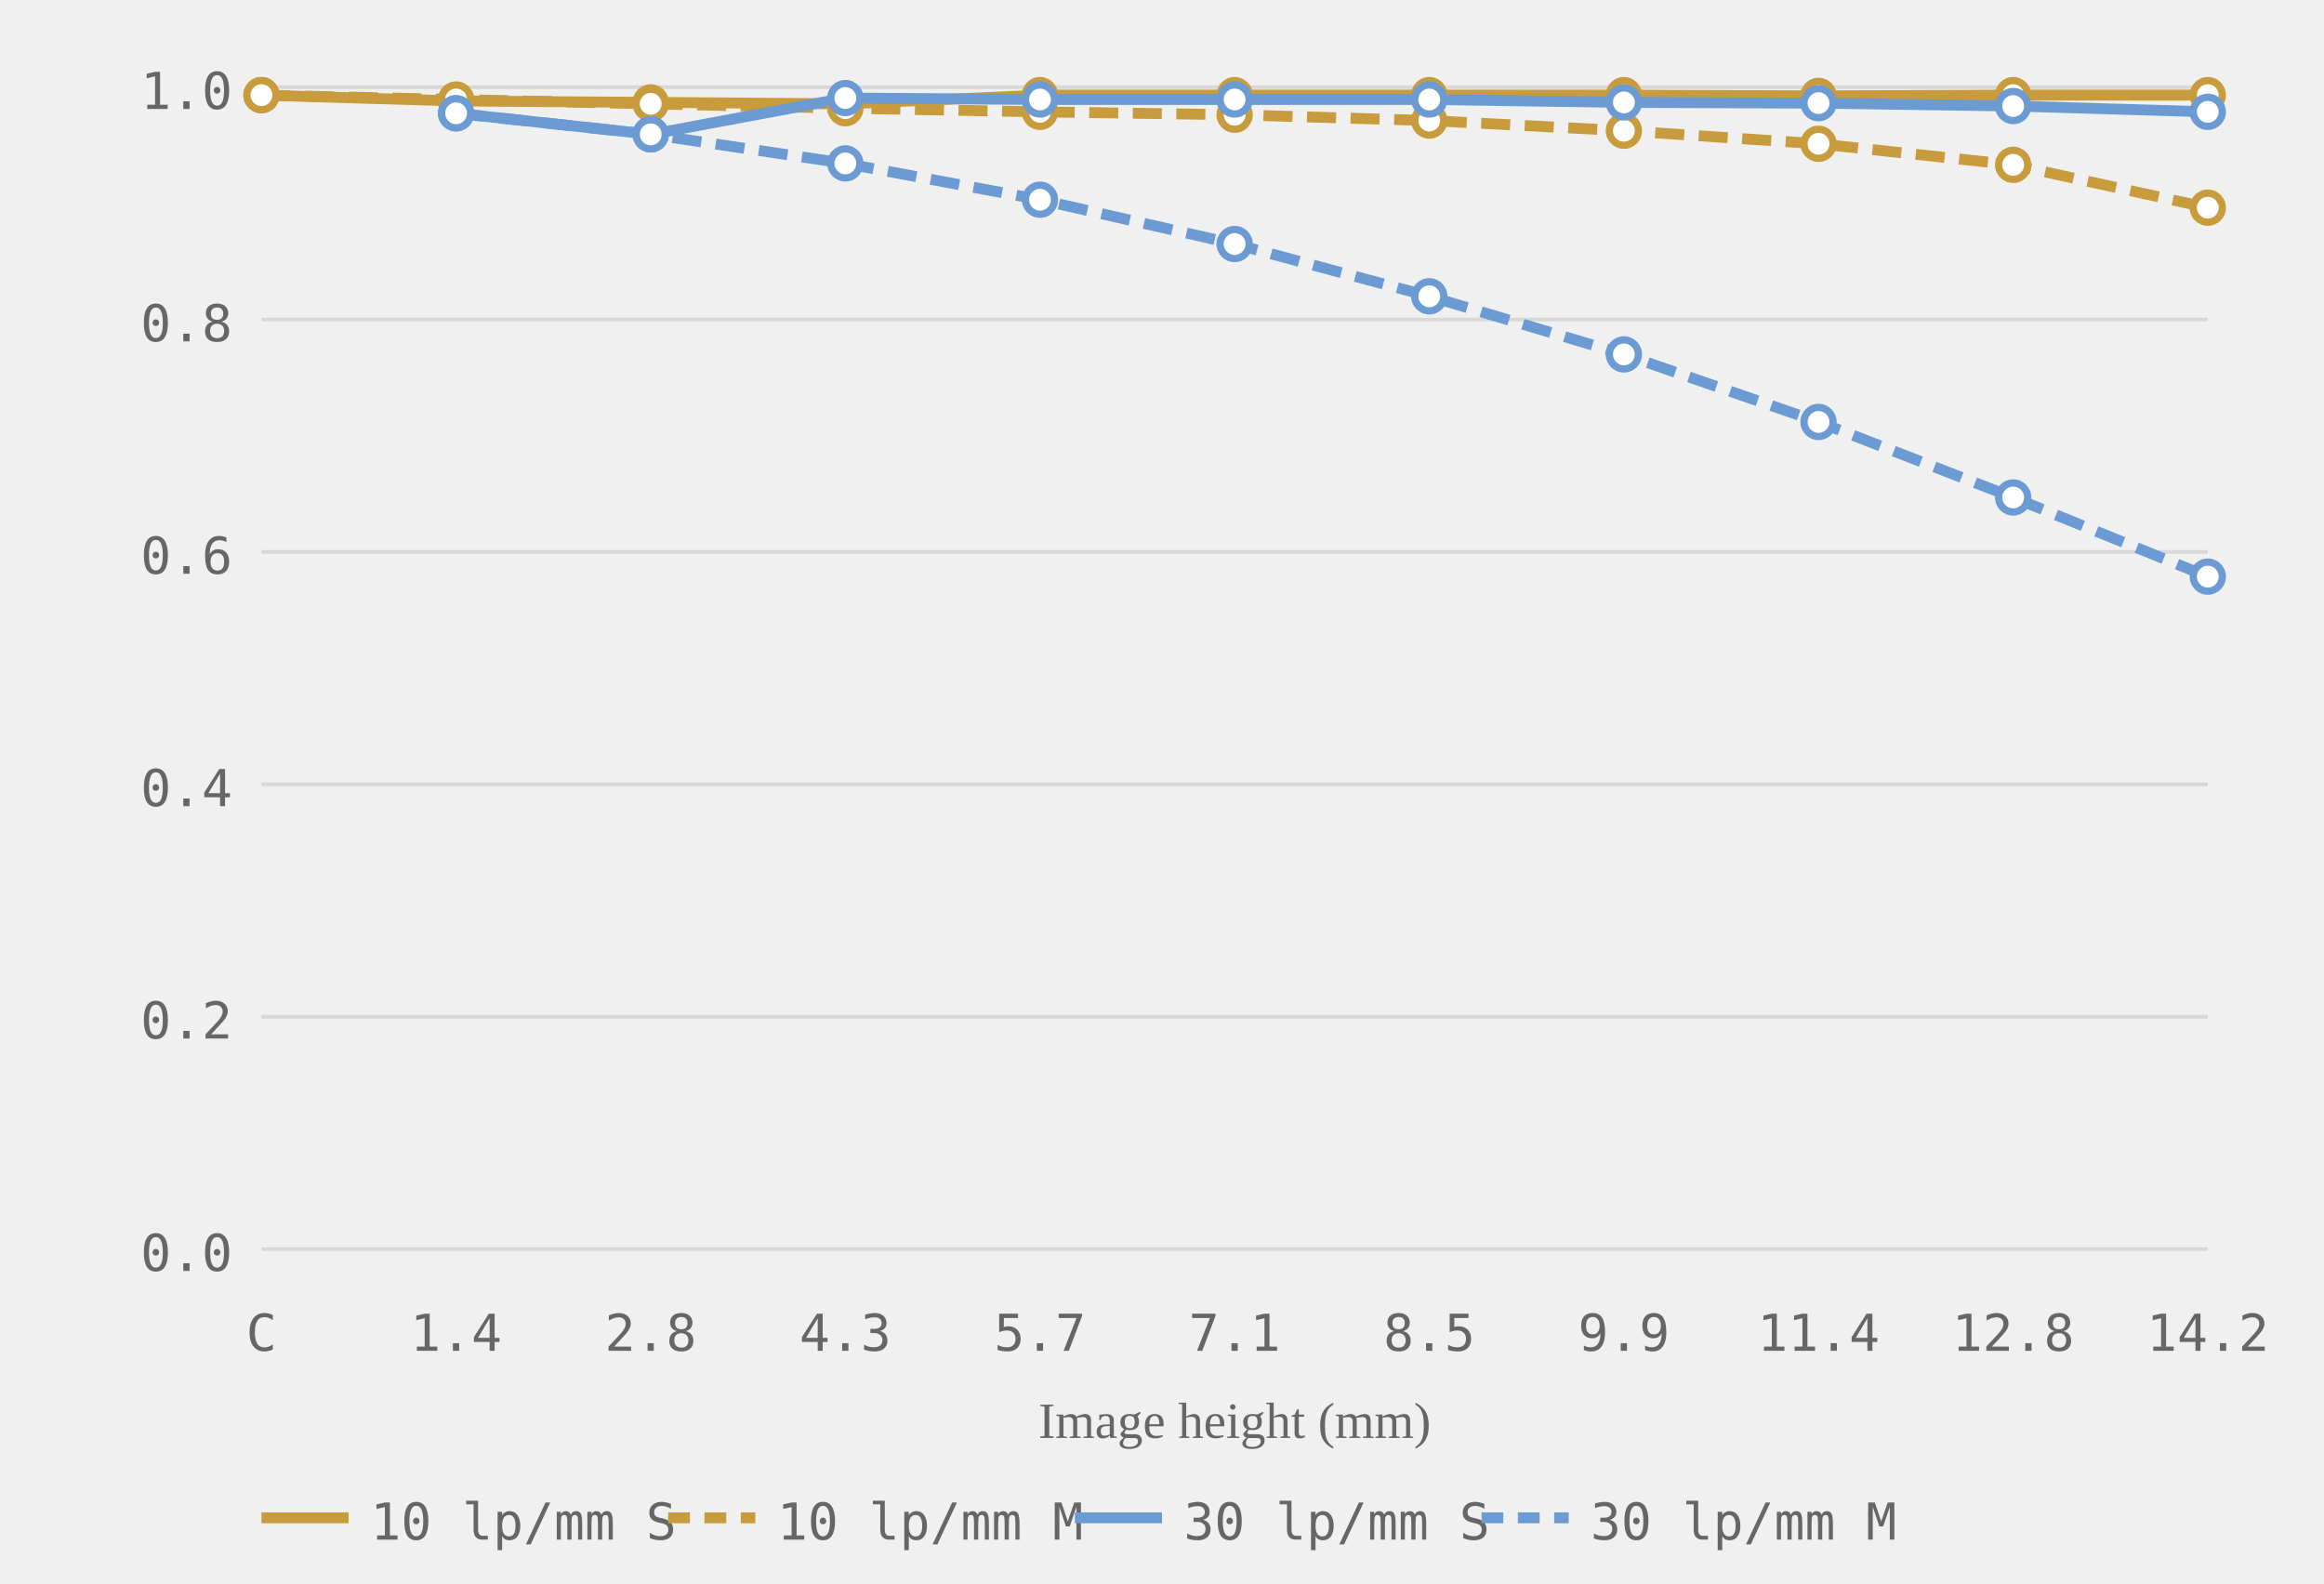
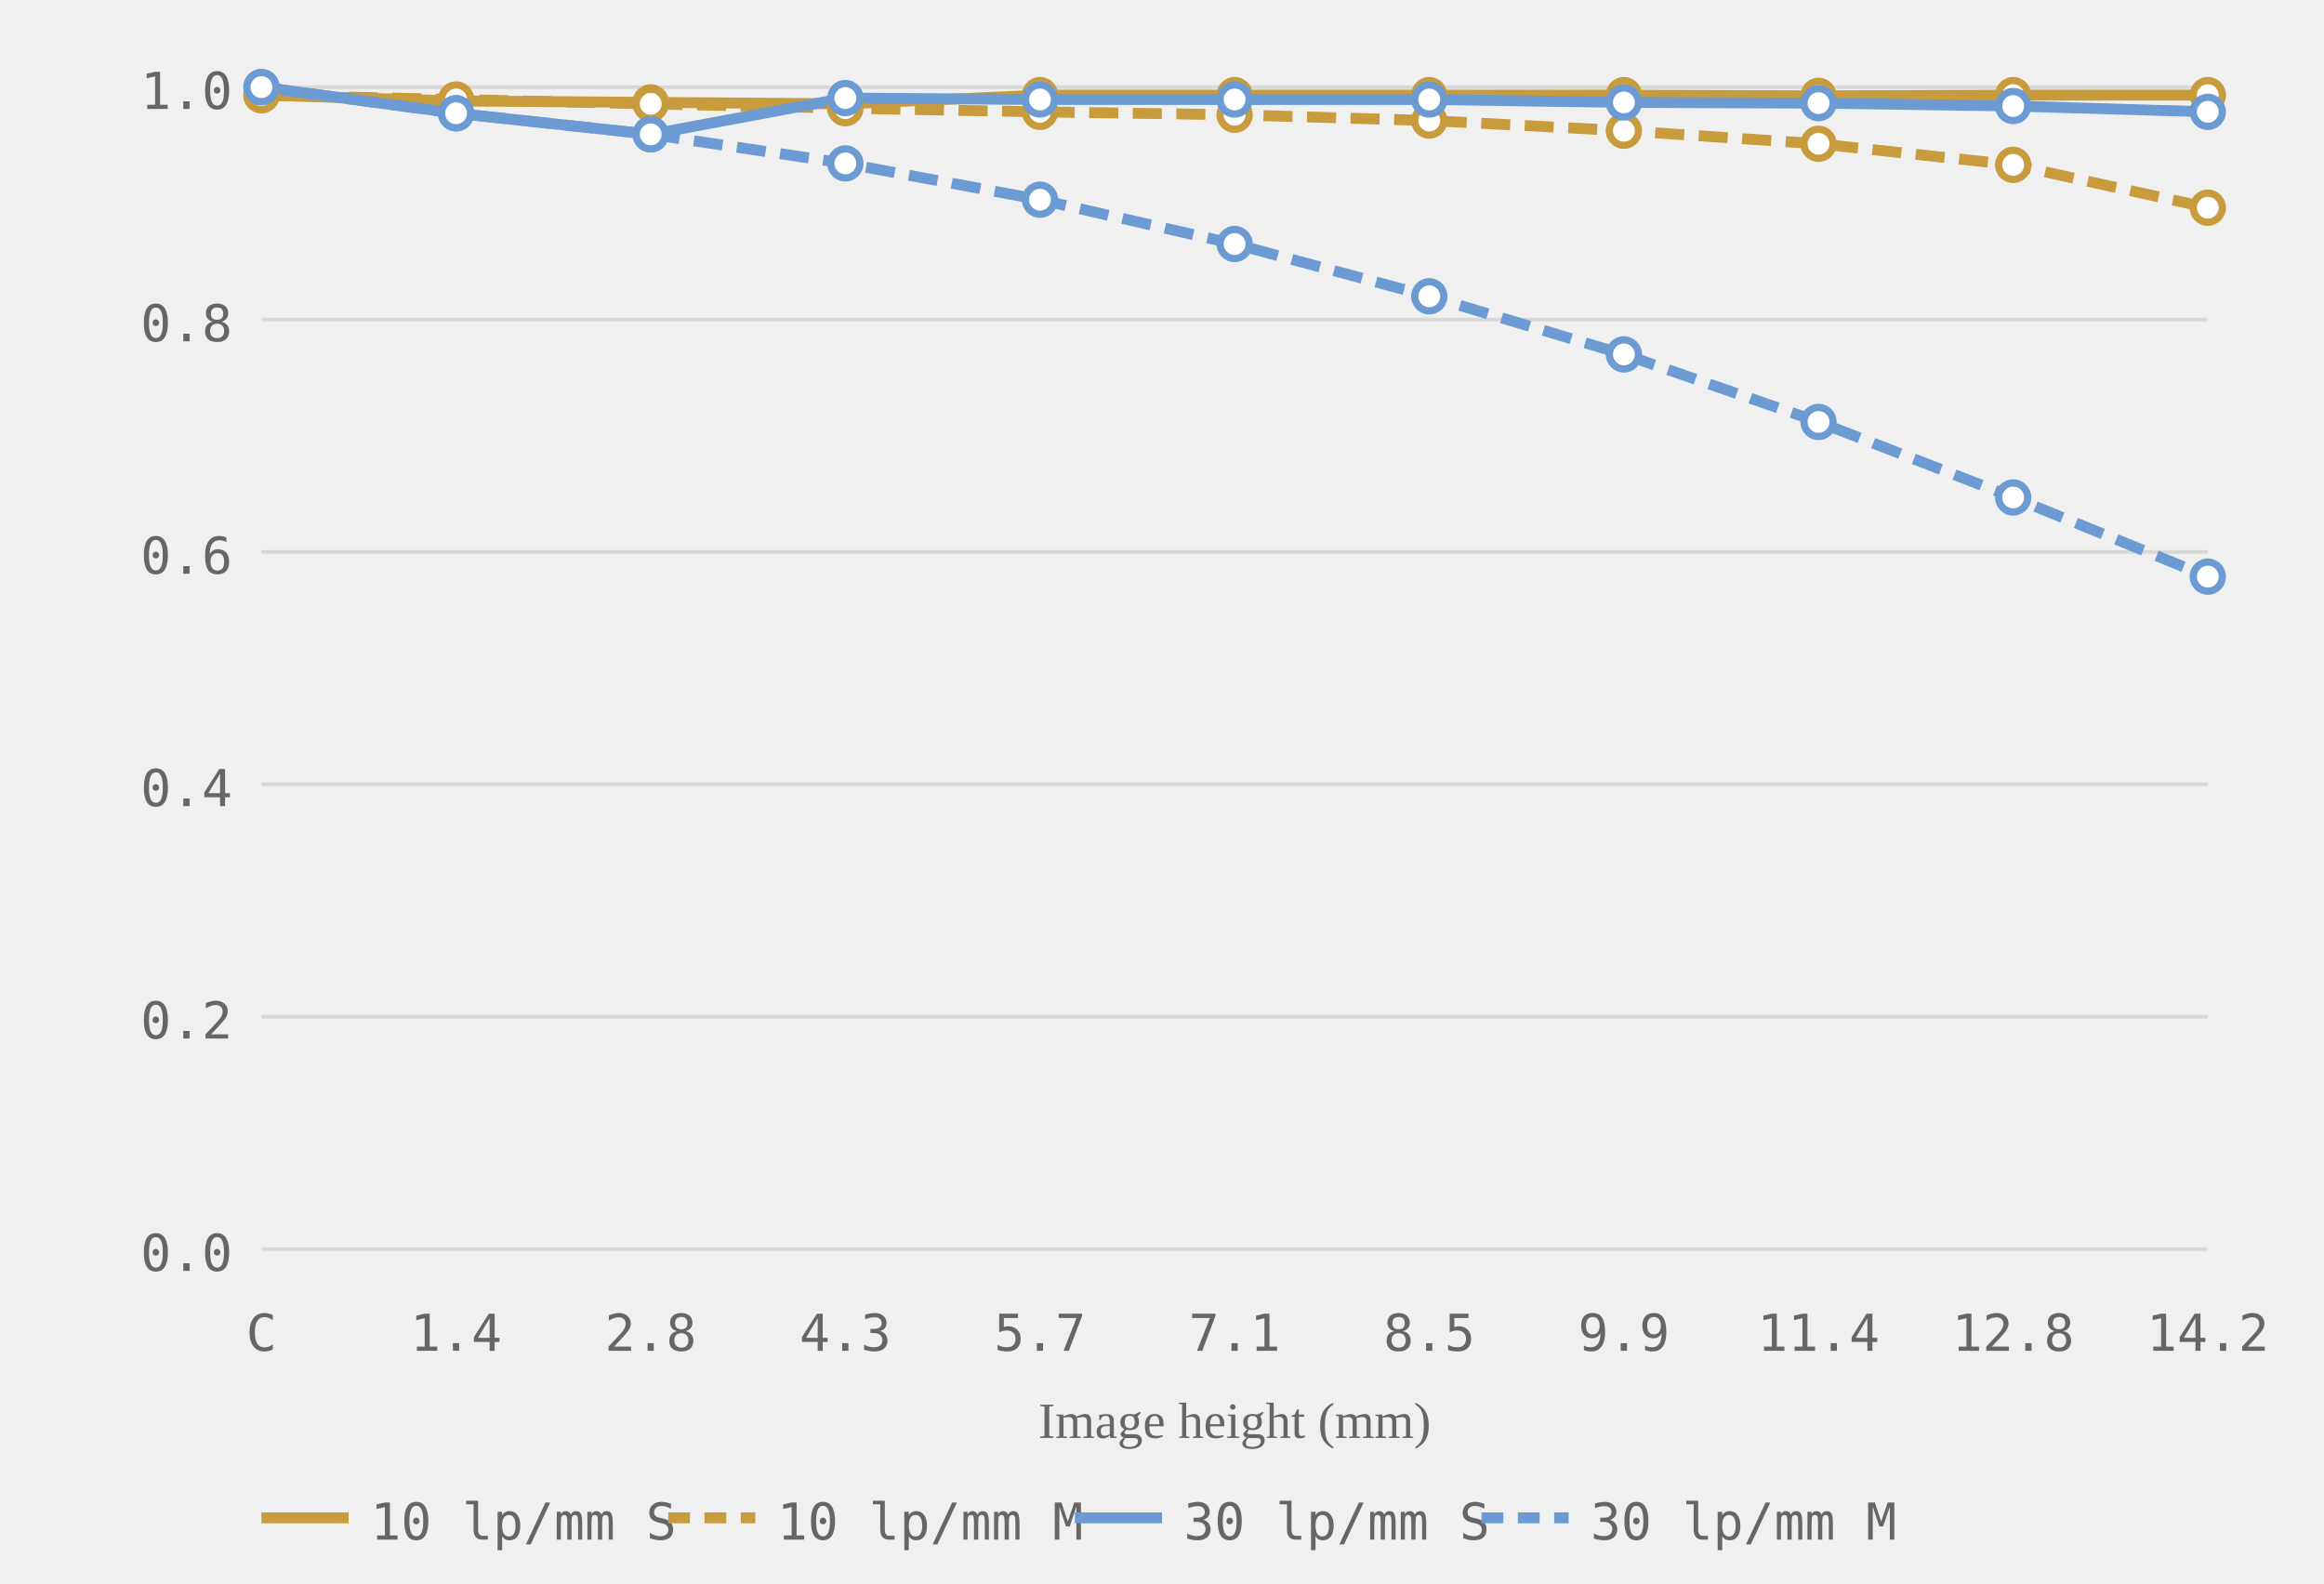
<svg xmlns="http://www.w3.org/2000/svg" viewBox="0 0 320 218" role="img" aria-label="MTF chart, generated from readings">
  <style>.grid-line { stroke: #d8d8d8; stroke-width: 0.5; }.axis-label { font-size: 7px; fill: #666666; font-family: ui-monospace, monospace; }.axis-y { text-anchor: end; }.axis-x { text-anchor: middle; }.axis-title { font-size: 7px; fill: #666666; text-anchor: middle; }.curve { fill: none; stroke-width: 1.5; }.curve-m { stroke-dasharray: 4 2; }.dot { fill: white; stroke-width: 1; }.legend-text { font-size: 7px; fill: #666666; font-family: ui-monospace, monospace; }</style>
  <line class="grid-line" x1="36" y1="172.0" x2="304" y2="172.0" />
  <line class="grid-line" x1="36" y1="140.0" x2="304" y2="140.0" />
  <line class="grid-line" x1="36" y1="108.0" x2="304" y2="108.0" />
  <line class="grid-line" x1="36" y1="76.0" x2="304" y2="76.0" />
  <line class="grid-line" x1="36" y1="44.0" x2="304" y2="44.0" />
  <line class="grid-line" x1="36" y1="12.0" x2="304" y2="12.0" />
  <text class="axis-label axis-y" x="32" y="175.0">0.0</text>
  <text class="axis-label axis-y" x="32" y="143.0">0.2</text>
  <text class="axis-label axis-y" x="32" y="111.0">0.4</text>
  <text class="axis-label axis-y" x="32" y="79.0">0.6</text>
  <text class="axis-label axis-y" x="32" y="47.0">0.8</text>
  <text class="axis-label axis-y" x="32" y="15.0">1.0</text>
  <text class="axis-label axis-x" x="36.0" y="186">C</text>
  <text class="axis-label axis-x" x="62.8" y="186">1.4</text>
  <text class="axis-label axis-x" x="89.6" y="186">2.8</text>
  <text class="axis-label axis-x" x="116.4" y="186">4.3</text>
  <text class="axis-label axis-x" x="143.2" y="186">5.7</text>
  <text class="axis-label axis-x" x="170.0" y="186">7.1</text>
  <text class="axis-label axis-x" x="196.8" y="186">8.5</text>
  <text class="axis-label axis-x" x="223.6" y="186">9.9</text>
  <text class="axis-label axis-x" x="250.4" y="186">11.4</text>
  <text class="axis-label axis-x" x="277.2" y="186">12.8</text>
  <text class="axis-label axis-x" x="304.0" y="186">14.2</text>
  <text class="axis-title" x="170.0" y="198">Image height (mm)</text>
  <polyline class="curve curve-10" style="stroke:#c89b3c" points="36.0,13.1 62.8,13.9 89.6,14.1 116.4,14.3 143.2,13.1 170.0,13.1 196.8,13.1 223.6,13.1 250.4,13.2 277.2,13.1 304.0,13.1" />
  <polyline class="curve curve-10 curve-m" style="stroke:#c89b3c" points="36.0,13.1 62.8,13.7 89.6,14.3 116.4,14.9 143.2,15.4 170.0,15.8 196.8,16.6 223.6,18.0 250.4,19.8 277.2,22.7 304.0,28.6" stroke-dasharray="4 2" />
-   <polyline class="curve curve-30" style="stroke:#6b9bd2" points="62.8,15.6 89.6,18.5 116.4,13.5 143.2,13.7 170.0,13.7 196.8,13.7 223.6,14.1 250.4,14.2 277.2,14.6 304.0,15.4" />
-   <polyline class="curve curve-30 curve-m" style="stroke:#6b9bd2" points="62.8,15.6 89.6,18.5 116.4,22.5 143.2,27.5 170.0,33.6 196.8,40.8 223.6,48.8 250.4,58.1 277.2,68.5 304.0,79.4" stroke-dasharray="4 2" />
+   <polyline class="curve curve-30" style="stroke:#6b9bd2" points="36.0,12.0 62.8,15.6 89.6,18.5 116.4,13.5 143.2,13.7 170.0,13.7 196.8,13.7 223.6,14.1 250.4,14.2 277.2,14.6 304.0,15.4" />
+   <polyline class="curve curve-30 curve-m" style="stroke:#6b9bd2" points="36.0,12.0 62.8,15.6 89.6,18.5 116.4,22.5 143.2,27.5 170.0,33.6 196.8,40.8 223.6,48.8 250.4,58.1 277.2,68.5 304.0,79.4" stroke-dasharray="4 2" />
  <circle class="dot dot-10" style="stroke:#c89b3c" cx="36.0" cy="13.1" r="2" />
  <circle class="dot dot-10" style="stroke:#c89b3c" cx="62.8" cy="13.9" r="2" />
  <circle class="dot dot-10" style="stroke:#c89b3c" cx="89.6" cy="14.1" r="2" />
  <circle class="dot dot-10" style="stroke:#c89b3c" cx="116.4" cy="14.3" r="2" />
  <circle class="dot dot-10" style="stroke:#c89b3c" cx="143.2" cy="13.1" r="2" />
  <circle class="dot dot-10" style="stroke:#c89b3c" cx="170.0" cy="13.1" r="2" />
  <circle class="dot dot-10" style="stroke:#c89b3c" cx="196.8" cy="13.1" r="2" />
  <circle class="dot dot-10" style="stroke:#c89b3c" cx="223.6" cy="13.1" r="2" />
  <circle class="dot dot-10" style="stroke:#c89b3c" cx="250.4" cy="13.2" r="2" />
  <circle class="dot dot-10" style="stroke:#c89b3c" cx="277.2" cy="13.1" r="2" />
  <circle class="dot dot-10" style="stroke:#c89b3c" cx="304.0" cy="13.1" r="2" />
  <circle class="dot dot-10" style="stroke:#c89b3c" cx="36.0" cy="13.1" r="2" />
  <circle class="dot dot-10" style="stroke:#c89b3c" cx="62.8" cy="13.7" r="2" />
  <circle class="dot dot-10" style="stroke:#c89b3c" cx="89.6" cy="14.3" r="2" />
  <circle class="dot dot-10" style="stroke:#c89b3c" cx="116.4" cy="14.9" r="2" />
  <circle class="dot dot-10" style="stroke:#c89b3c" cx="143.2" cy="15.4" r="2" />
  <circle class="dot dot-10" style="stroke:#c89b3c" cx="170.0" cy="15.8" r="2" />
  <circle class="dot dot-10" style="stroke:#c89b3c" cx="196.8" cy="16.6" r="2" />
  <circle class="dot dot-10" style="stroke:#c89b3c" cx="223.6" cy="18.0" r="2" />
  <circle class="dot dot-10" style="stroke:#c89b3c" cx="250.4" cy="19.8" r="2" />
  <circle class="dot dot-10" style="stroke:#c89b3c" cx="277.2" cy="22.7" r="2" />
  <circle class="dot dot-10" style="stroke:#c89b3c" cx="304.0" cy="28.6" r="2" />
+   <circle class="dot dot-30" style="stroke:#6b9bd2" cx="36.0" cy="12.0" r="2" />
  <circle class="dot dot-30" style="stroke:#6b9bd2" cx="62.8" cy="15.6" r="2" />
  <circle class="dot dot-30" style="stroke:#6b9bd2" cx="89.6" cy="18.5" r="2" />
  <circle class="dot dot-30" style="stroke:#6b9bd2" cx="116.4" cy="13.5" r="2" />
  <circle class="dot dot-30" style="stroke:#6b9bd2" cx="143.2" cy="13.7" r="2" />
  <circle class="dot dot-30" style="stroke:#6b9bd2" cx="170.0" cy="13.7" r="2" />
  <circle class="dot dot-30" style="stroke:#6b9bd2" cx="196.8" cy="13.7" r="2" />
  <circle class="dot dot-30" style="stroke:#6b9bd2" cx="223.6" cy="14.1" r="2" />
  <circle class="dot dot-30" style="stroke:#6b9bd2" cx="250.4" cy="14.2" r="2" />
  <circle class="dot dot-30" style="stroke:#6b9bd2" cx="277.2" cy="14.6" r="2" />
  <circle class="dot dot-30" style="stroke:#6b9bd2" cx="304.0" cy="15.4" r="2" />
+   <circle class="dot dot-30" style="stroke:#6b9bd2" cx="36.0" cy="12.0" r="2" />
  <circle class="dot dot-30" style="stroke:#6b9bd2" cx="62.8" cy="15.6" r="2" />
  <circle class="dot dot-30" style="stroke:#6b9bd2" cx="89.6" cy="18.5" r="2" />
  <circle class="dot dot-30" style="stroke:#6b9bd2" cx="116.4" cy="22.5" r="2" />
  <circle class="dot dot-30" style="stroke:#6b9bd2" cx="143.2" cy="27.5" r="2" />
  <circle class="dot dot-30" style="stroke:#6b9bd2" cx="170.0" cy="33.6" r="2" />
  <circle class="dot dot-30" style="stroke:#6b9bd2" cx="196.8" cy="40.8" r="2" />
  <circle class="dot dot-30" style="stroke:#6b9bd2" cx="223.6" cy="48.8" r="2" />
  <circle class="dot dot-30" style="stroke:#6b9bd2" cx="250.4" cy="58.1" r="2" />
  <circle class="dot dot-30" style="stroke:#6b9bd2" cx="277.2" cy="68.5" r="2" />
  <circle class="dot dot-30" style="stroke:#6b9bd2" cx="304.0" cy="79.4" r="2" />
  <line x1="36" y1="209" x2="48" y2="209" stroke="#c89b3c" stroke-width="1.5" />
  <text class="legend-text" x="51" y="212">10 lp/mm S</text>
  <line x1="92" y1="209" x2="104" y2="209" stroke="#c89b3c" stroke-width="1.5" stroke-dasharray="3 2" />
  <text class="legend-text" x="107" y="212">10 lp/mm M</text>
  <line x1="148" y1="209" x2="160" y2="209" stroke="#6b9bd2" stroke-width="1.5" />
  <text class="legend-text" x="163" y="212">30 lp/mm S</text>
  <line x1="204" y1="209" x2="216" y2="209" stroke="#6b9bd2" stroke-width="1.5" stroke-dasharray="3 2" />
  <text class="legend-text" x="219" y="212">30 lp/mm M</text>
</svg>
